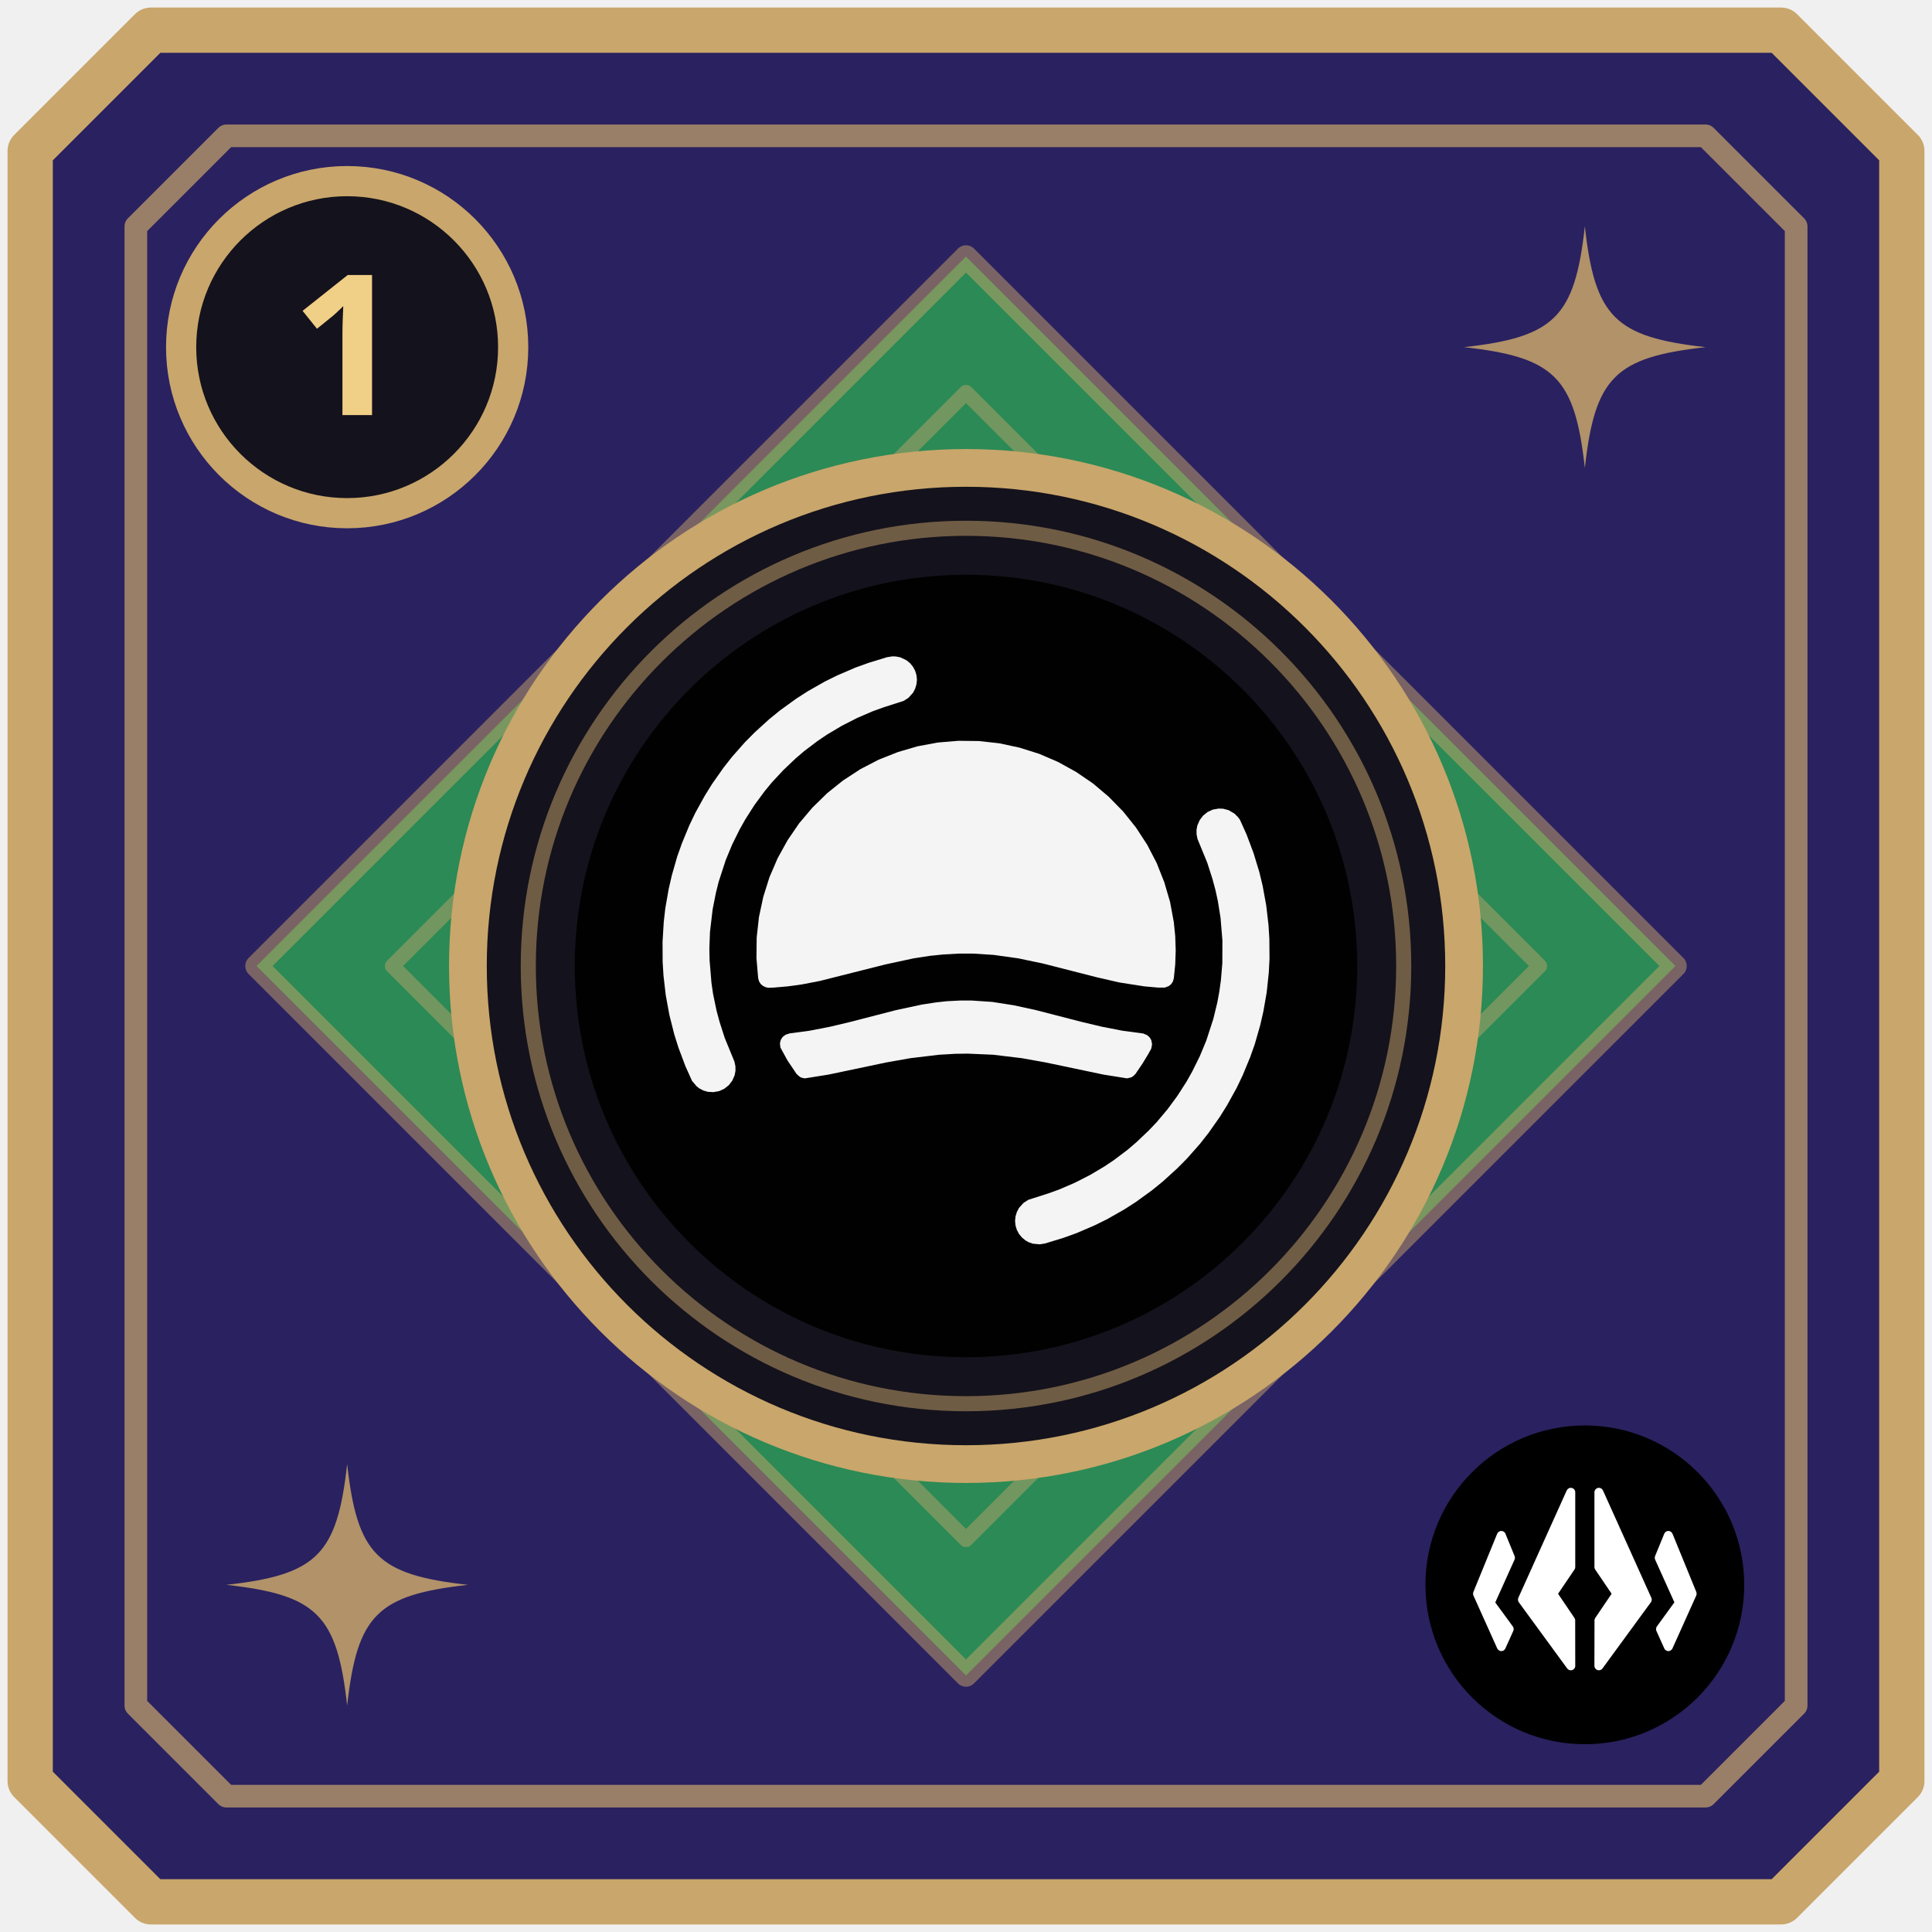
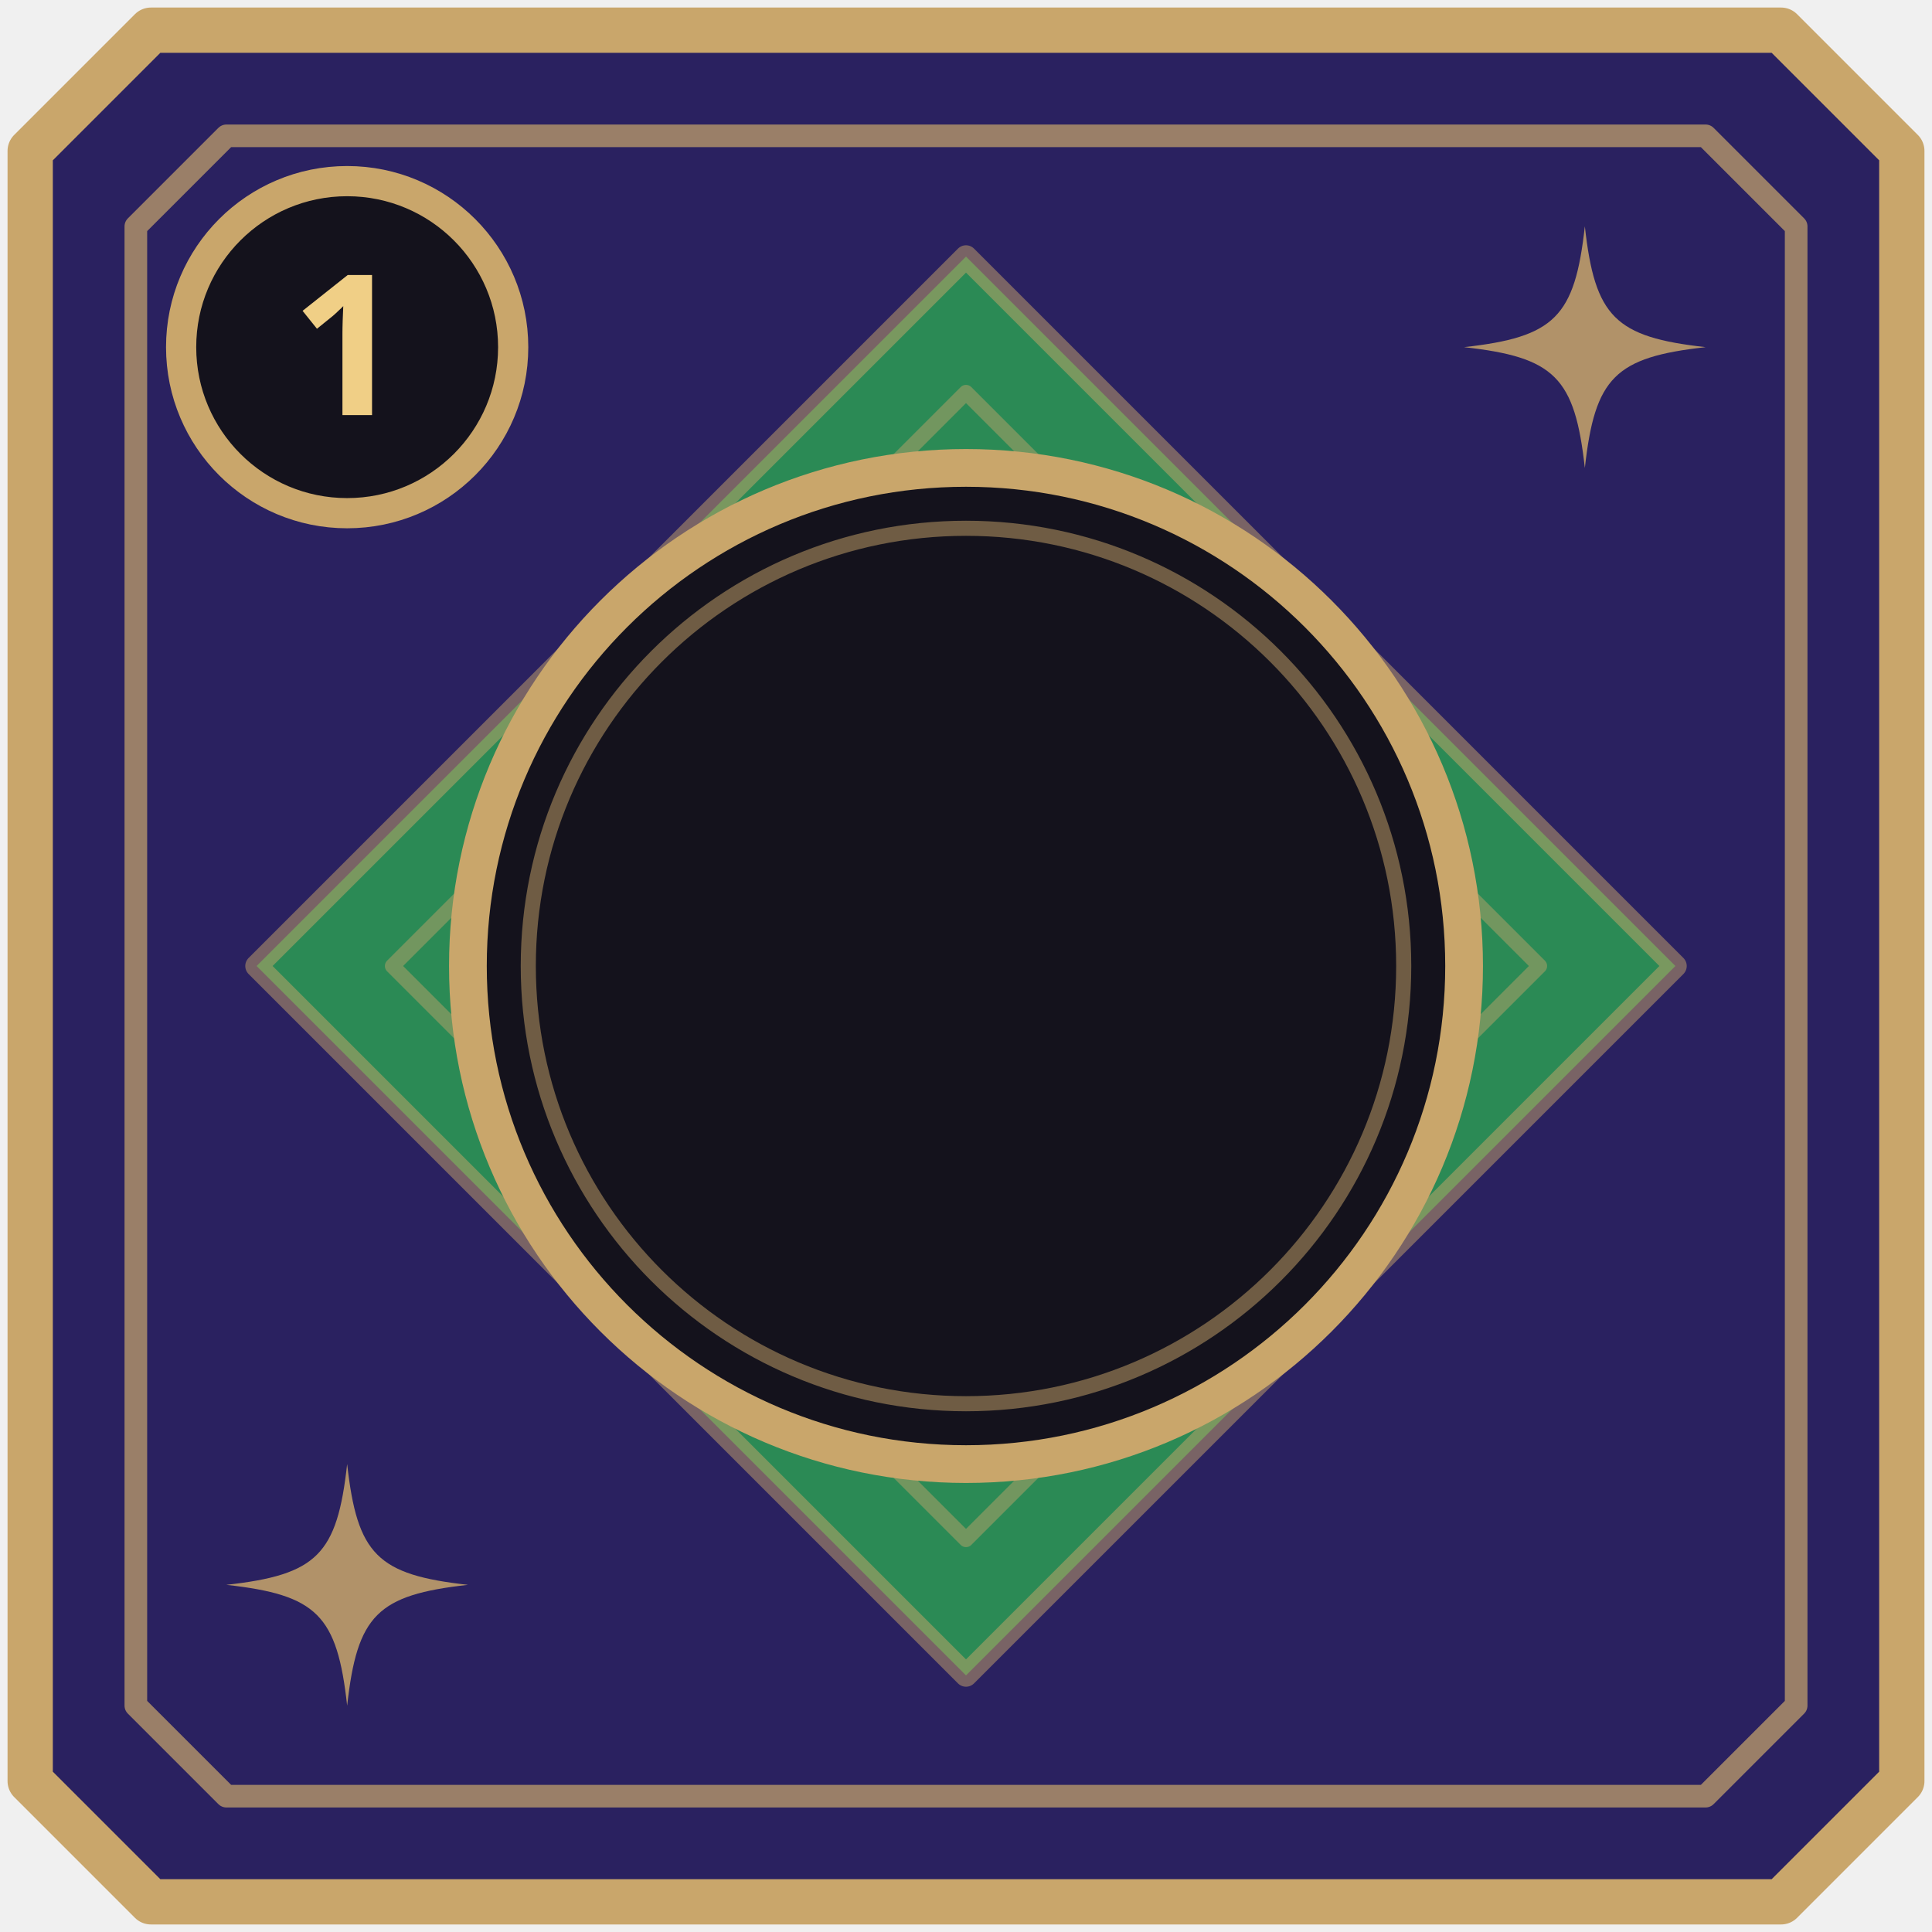
<svg xmlns="http://www.w3.org/2000/svg" viewBox="0 0 256 256">
  <polygon points="20,4 236,4 252,20 252,236 236,252 20,252 4,236 4,20" fill="#2A2160" />
  <polygon points="20,4 236,4 252,20 252,236 236,252 20,252 4,236 4,20" fill="none" stroke="#C9A66B" stroke-width="6" stroke-linejoin="round" />
  <polygon points="30,18 226,18 238,30 238,226 226,238 30,238 18,226 18,30" fill="none" stroke="#C9A66B" stroke-width="3" opacity=".7" stroke-linejoin="round" />
  <polygon points="128,34 222,128 128,222 34,128" fill="#2B8A55" stroke="#C9A66B" stroke-width="3" stroke-opacity=".5" stroke-linejoin="round" />
  <polygon points="128,52 204,128 128,204 52,128" fill="#2B8A55" stroke="#C9A66B" stroke-width="2" stroke-opacity=".45" stroke-linejoin="round" />
  <circle cx="128" cy="128" r="66" fill="#14121C" stroke="#C9A66B" stroke-width="5" />
  <circle cx="128" cy="128" r="58" fill="none" stroke="#C9A66B" stroke-width="2" opacity=".5" />
-   <g transform="translate(128,128) scale(.54)" opacity=".95">
-     <g transform="scale(.192) translate(-512,-512)">
-       <circle cx="512" cy="512" r="500" fill="#000" />
-       <g fill="#fff">
-         <path d="M249.7,535.1L247.5,531.6L246.4,527.7L244.2,501.8L244.5,475.5L247.4,449.4L252.9,423.7L260.8,398.6L271.2,374.4L283.9,351.4L298.7,329.7L315.7,309.6L334.5,291.2L355.0,274.8L377.1,260.4L400.4,248.3L424.9,238.6L450.1,231.2L476.0,226.4L502.2,224.2L528.5,224.5L554.6,227.4L580.3,232.9L605.4,240.8L629.6,251.2L652.6,263.9L674.3,278.7L694.4,295.7L712.8,314.5L729.2,335.0L743.6,357.1L755.7,380.4L765.4,404.9L772.8,430.1L777.6,456.0L779.4,473.9L780.0,492.0L779.4,510.0L777.6,527.7L776.5,531.6L774.3,535.1L771.1,537.7L766.0,539.6L757.6,539.6L739.6,538.0L707.8,533.0L679.5,526.5L610.2,508.8L578.7,502.2L547.2,497.8L520.3,496.1L503.6,496.1L482.5,497.3L466.0,499.0L445.2,502.2L408.9,510.0L325.7,531.0L302.5,535.5L284.4,538.0L266.2,539.6L259.3,539.8L256.6,539.3L252.9,537.7ZM347.5,140.6L370.5,130.7L387.4,124.6L410.9,117.4L417.7,116.3L422.2,116.4L428.0,117.5L436.0,121.3L440.5,125.0L444.2,129.5L447.0,134.7L448.7,140.3L449.3,146.2L448.7,152.0L447.0,157.6L444.3,162.8L438.4,169.3L432.3,173.2L406.4,181.5L392.6,186.5L372.7,195.1L353.3,205.0L334.8,216.0L322.6,224.2L305.4,237.2L294.3,246.7L278.6,261.6L263.8,277.5L254.5,288.8L241.7,306.2L230.0,324.5L222.8,337.3L213.2,356.7L204.9,376.7L195.9,404.4L192.4,418.4L188.2,439.6L184.8,468.5L184.0,490.1L184.3,504.8L186.7,533.6L188.8,548.0L193.2,569.1L197.0,583.2L203.6,603.8L216.1,634.3L217.3,640.1L217.4,645.9L216.3,651.7L213.3,658.5L208.9,664.3L203.1,668.9L196.5,671.9L189.2,673.2L182.0,672.8L176.3,671.1L171.1,668.4L167.6,665.6L161.9,658.9L153.4,640.0L144.6,616.6L139.2,599.5L132.9,574.5L128.3,549.4L125.4,524.4L124.3,506.6L124.2,481.0L125.7,456.0L127.7,438.3L132.0,413.7L136.0,396.3L142.9,372.2L148.9,355.3L158.4,332.3L166.1,316.2L178.2,294.3L187.6,279.2L202.0,258.7L213.0,244.7L229.6,225.9L242.1,213.3L260.7,196.4L274.5,185.2L294.8,170.5L309.7,160.9L331.5,148.5ZM676.5,843.4L653.5,853.3L636.6,859.4L613.1,866.6L606.3,867.7L597.5,866.9L592.0,865.0L588.0,862.7L583.5,859.0L579.8,854.5L577.0,849.3L575.3,843.7L574.7,837.8L575.3,832.0L577.0,826.4L579.7,821.2L585.6,814.7L591.7,810.8L617.6,802.5L631.4,797.5L651.3,788.9L670.7,779.0L689.2,768.0L701.4,759.8L718.6,746.8L729.7,737.3L745.4,722.4L755.5,711.8L769.4,695.3L782.3,677.8L794.0,659.5L801.2,646.7L810.8,627.3L819.1,607.3L828.1,579.6L833.2,558.6L835.8,544.4L837.8,529.9L839.6,508.4L839.7,479.2L837.3,450.4L833.9,429.1L830.8,414.9L827.0,400.8L820.4,380.2L807.9,349.7L806.7,343.9L806.6,338.1L807.7,332.3L810.7,325.5L815.1,319.7L820.9,315.1L827.5,312.1L834.8,310.8L840.7,311.0L847.7,312.9L855.2,317.3L859.4,321.5L862.1,325.1L870.6,344.0L879.4,367.4L886.9,392.0L891.1,409.5L895.7,434.6L898.6,459.6L899.7,477.4L899.9,502.5L899.0,520.2L896.3,545.7L892.0,570.3L888.0,587.7L881.1,611.8L875.1,628.7L865.6,651.7L857.9,667.8L845.8,689.7L836.4,704.8L822.0,725.3L811.0,739.3L794.4,758.1L781.9,770.7L763.3,787.6L749.5,798.8L729.2,813.5L714.3,823.1L692.5,835.5ZM278.2,602.2L281.5,599.8L286.7,598.1L312.2,594.7L338.4,589.6L364.0,583.5L422.9,568.3L455.6,561.3L473.8,558.5L487.5,557.0L505.2,556.1L518.8,556.1L545.5,557.9L573.0,562.2L601.1,568.3L660.0,583.5L685.7,589.6L711.9,594.7L738.7,598.3L743.7,600.5L746.7,603.2L748.8,606.8L749.8,612.1L748.8,617.5L745.2,624.1L737.5,636.8L728.6,649.9L725.7,652.8L723.3,654.3L717.9,655.6L687.8,650.8L614.0,635.3L583.3,629.8L546.6,625.4L514.4,624.0L498.5,624.2L477.7,625.4L440.9,629.8L409.9,635.3L336.2,650.8L306.1,655.6L302.0,654.8L299.5,653.6L295.4,649.9L283.8,632.6L274.8,616.2L274.2,610.7L275.2,606.8L276.5,604.3Z" />
-       </g>
-     </g>
-   </g>
  <circle cx="46" cy="46" r="22" fill="#14121C" stroke="#C9A66B" stroke-width="4" />
  <text x="46" y="55" text-anchor="middle" font-family="system-ui,sans-serif" font-weight="800" font-size="26" fill="#F0CF86">1</text>
  <path transform="translate(210,46) scale(.667)" fill="#C9A66B" opacity=".85" d="M0,-24 C2,-6 6,-2 24,0 C6,2 2,6 0,24 C-2,6 -6,2 -24,0 C-6,-2 -2,-6 0,-24Z" />
  <path transform="translate(46,210) scale(.667)" fill="#C9A66B" opacity=".85" d="M0,-24 C2,-6 6,-2 24,0 C6,2 2,6 0,24 C-2,6 -6,2 -24,0 C-6,-2 -2,-6 0,-24Z" />
-   <g transform="translate(210,210) scale(.22)">
-     <g transform="scale(.192) translate(-512,-512)">
-       <circle cx="512" cy="512" r="500" fill="#000" />
-       <g fill="#fff">
-         <path d="M544.3,773.8L542.6,770.1L542.0,766.1L542.3,621.2L544.4,616.2L596.0,540.0L544.4,463.8L542.6,460.1L542.1,457.4L542.1,220.2L543.6,215.1L547.0,210.9L551.7,208.3L555.8,207.6L559.8,208.1L563.5,209.8L566.6,212.4L568.8,215.8L720.6,552.6L721.5,555.1L721.9,559.1L721.1,563.0L719.2,566.6L566.5,775.4L563.4,778.0L559.6,779.6L555.6,780.1L551.7,779.4L548.0,777.6ZM480.9,461.4L479.6,463.8L428.0,540.0L479.6,616.2L481.7,621.2L481.9,767.4L481.0,771.4L478.0,775.9L474.8,778.3L471.0,779.8L467.0,780.1L463.1,779.2L459.5,777.2L456.7,774.4L304.8,566.6L302.9,563.0L302.1,557.8L303.4,552.6L455.2,215.8L458.4,211.4L461.7,209.1L465.5,207.8L469.6,207.7L474.7,209.3L478.0,211.8L481.0,216.3L481.9,220.2L481.9,457.4ZM292.6,428.9L291.5,432.9L231.0,567.2L286.1,642.6L287.4,644.9L288.6,648.7L288.6,652.8L287.5,656.6L262.1,712.9L258.5,717.0L256.1,718.5L252.1,719.7L247.9,719.7L243.9,718.5L239.5,715.1L237.2,711.6L162.5,545.5L161.2,540.0L162.3,534.4L237.0,351.7L239.1,348.1L243.4,344.6L247.3,343.2L251.4,343.0L255.4,344.0L257.8,345.4L260.9,348.1L262.4,350.4L291.7,421.9L292.5,424.6ZM736.6,644.9L737.9,642.6L792.9,566.9L732.5,432.9L731.4,428.9L731.5,424.6L732.3,421.9L761.6,350.4L764.1,347.1L766.2,345.4L768.6,344.0L772.6,343.0L776.7,343.2L780.6,344.6L783.9,347.1L787.0,351.7L861.7,534.4L862.8,540.0L861.5,545.5L786.8,711.6L784.5,715.1L780.1,718.5L776.1,719.7L771.9,719.7L766.7,717.8L763.5,715.1L761.9,712.9L736.5,656.6L735.4,652.8L735.4,648.7Z" />
-       </g>
-     </g>
-   </g>
</svg>
